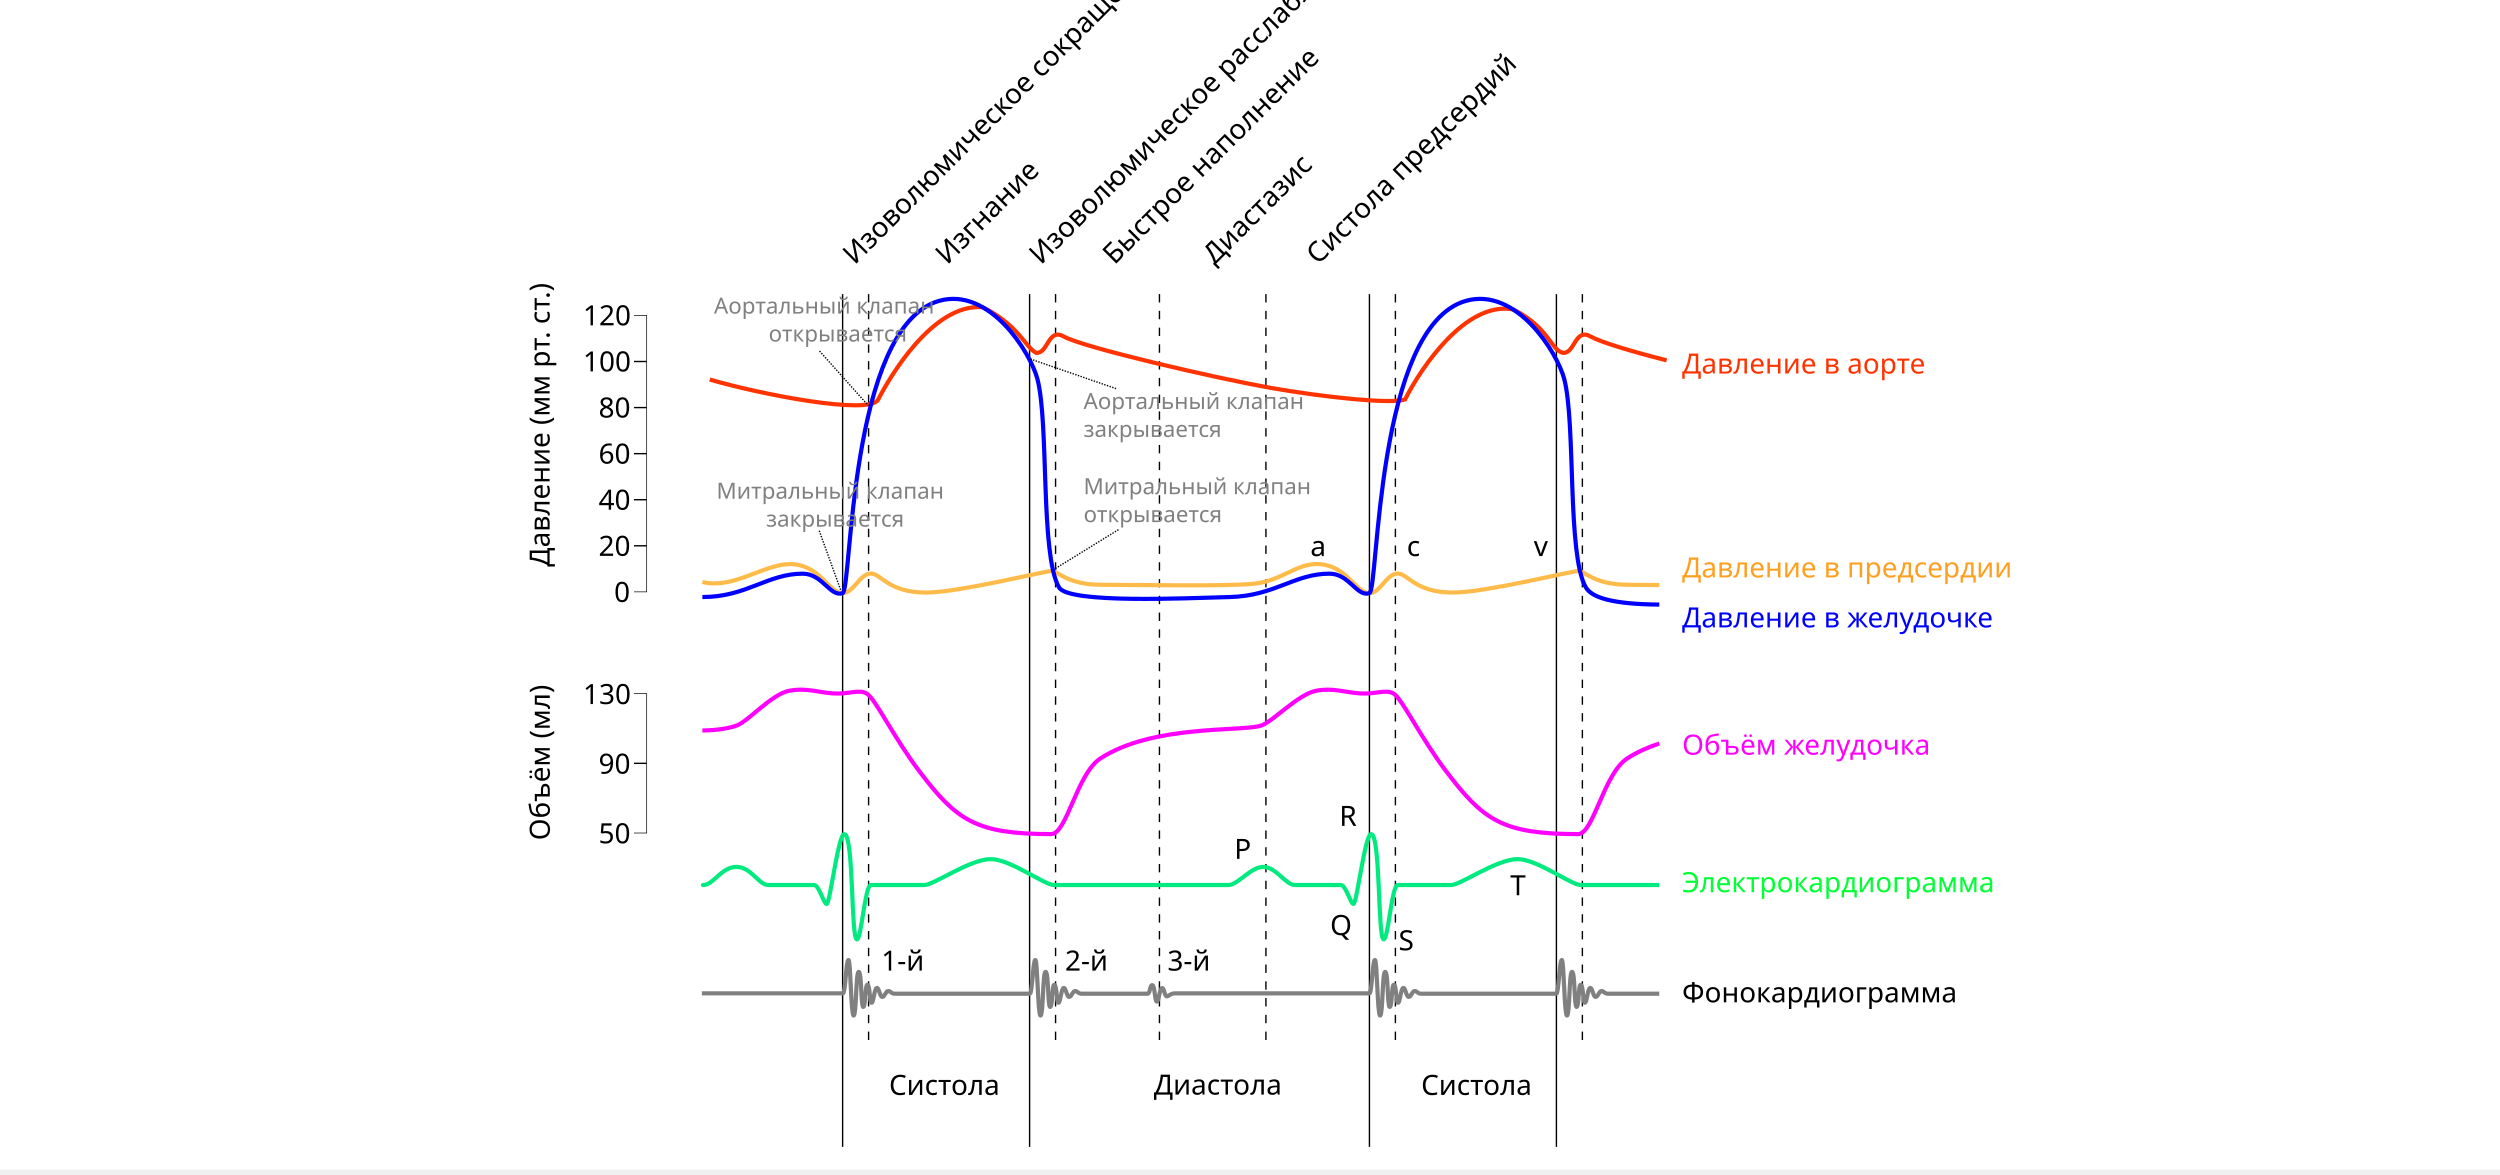
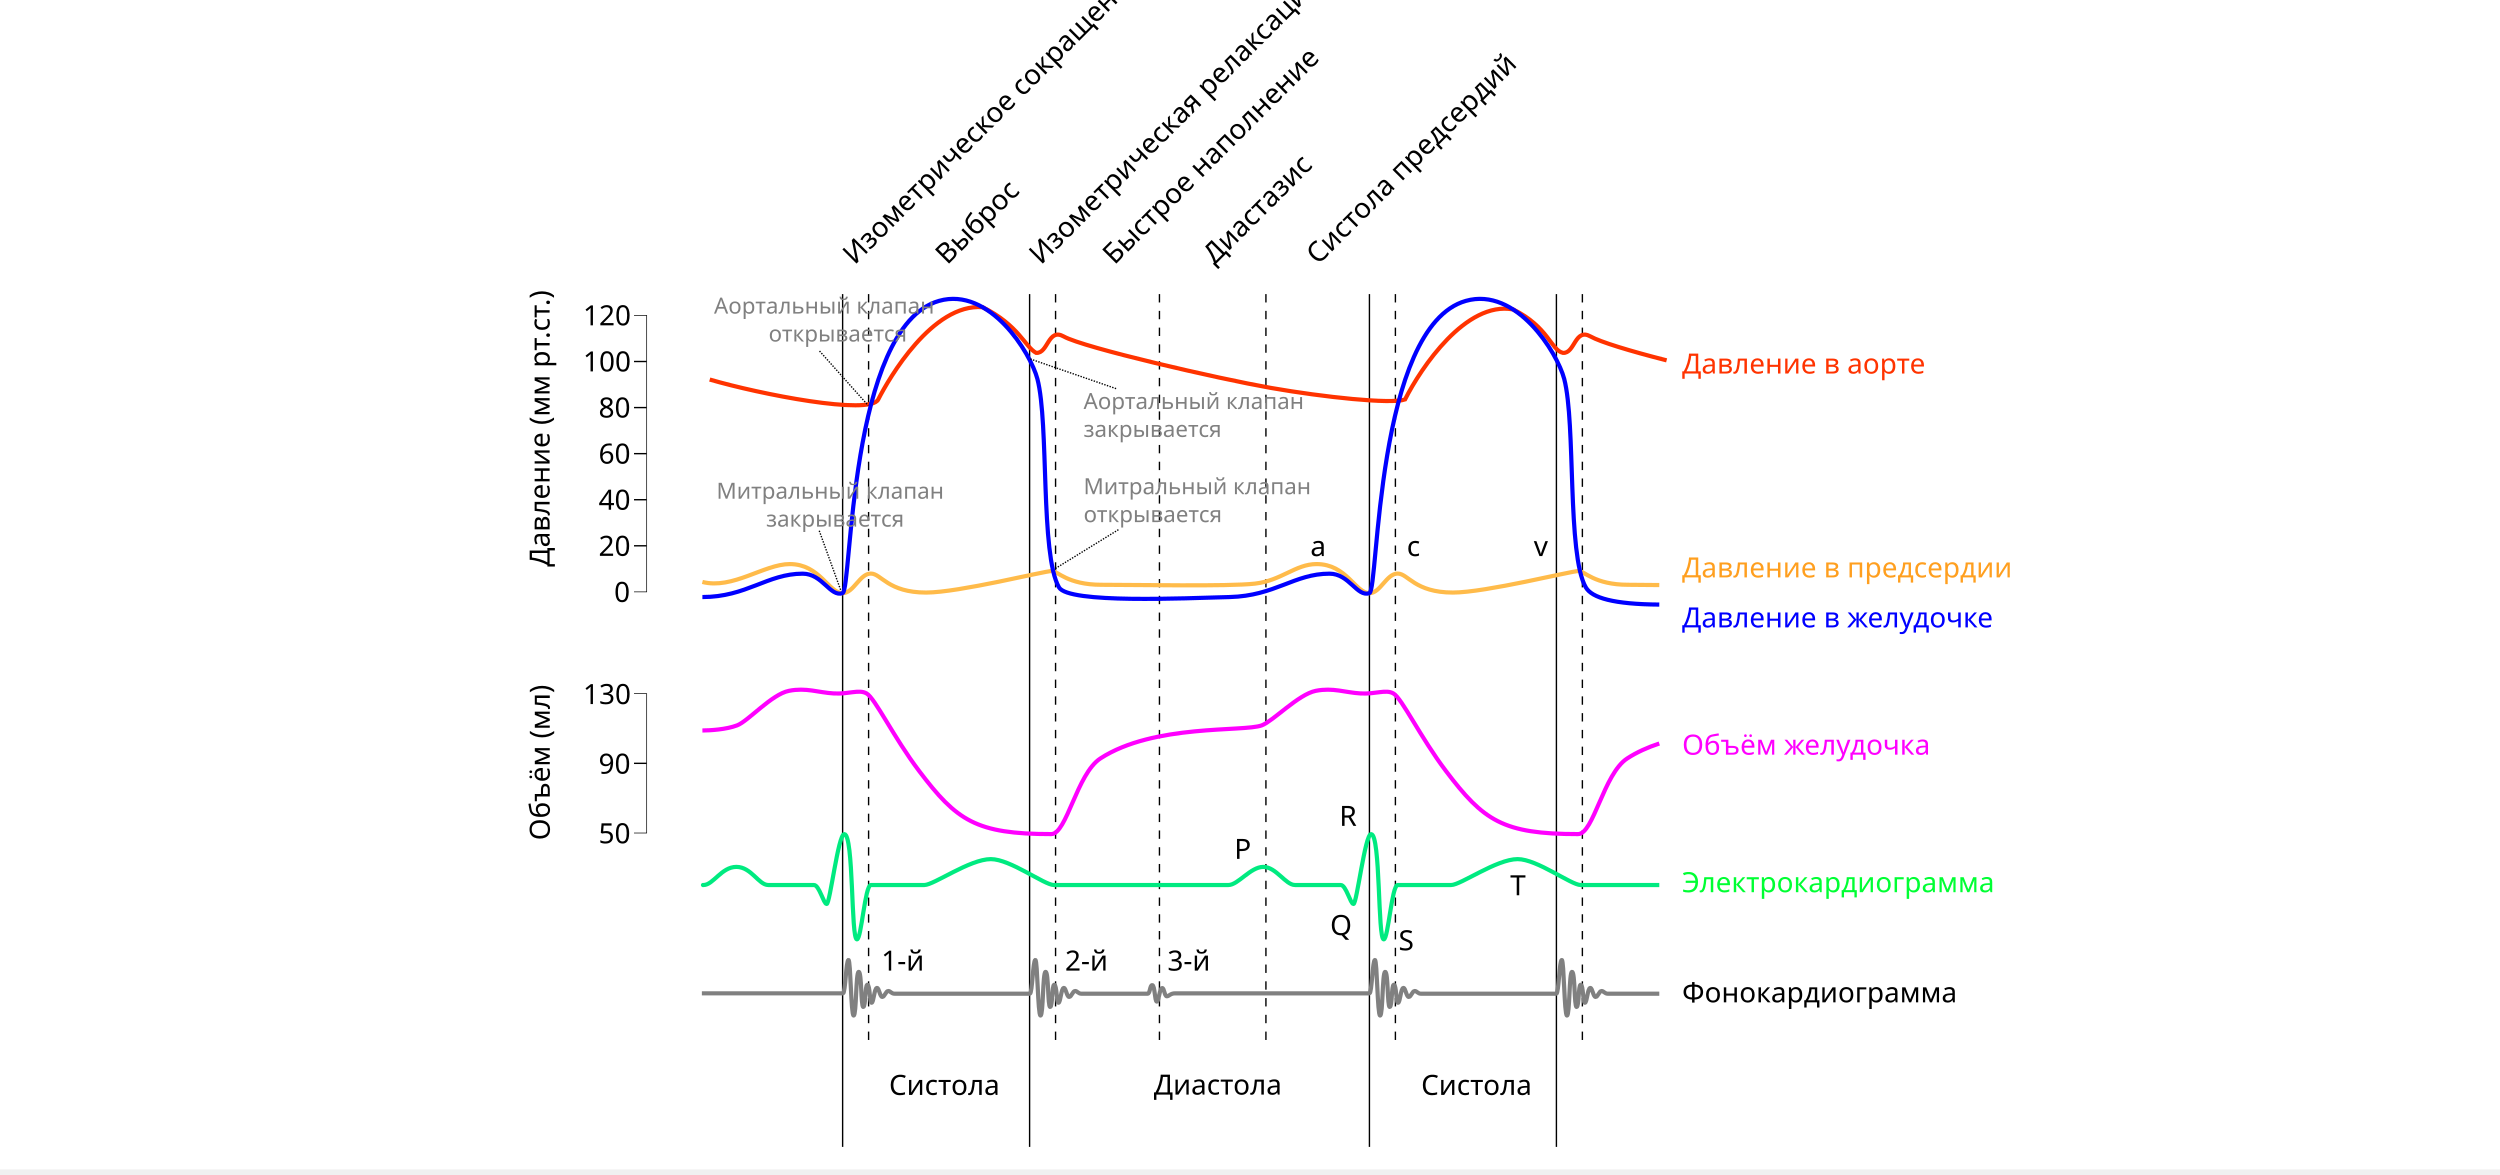
<svg xmlns="http://www.w3.org/2000/svg" version="1.1" id="svg2" x="0px" y="0px" viewBox="-346.005 0 1790.44 840.816" enable-background="new 0 0 1098.428 840.816" xml:space="preserve">
  <rect id="rect17" x="-346.005" y="-3.334" fill="#FFFFFF" width="1790.44" height="840.816" />
  <line id="line19" fill="none" stroke="#000000" stroke-miterlimit="10" x1="257.462" y1="210.622" x2="257.462" y2="821.379" />
  <line id="line29" fill="none" stroke="#000000" stroke-miterlimit="10" stroke-dasharray="6.002,6.002" x1="276.06" y1="210.622" x2="276.06" y2="747.79" />
  <line id="line21" fill="none" stroke="#000000" stroke-miterlimit="10" x1="391.372" y1="210.622" x2="391.372" y2="821.379" />
  <line id="line39" fill="none" stroke="#000000" stroke-miterlimit="10" stroke-dasharray="6.002,6.002" x1="409.97" y1="210.622" x2="409.97" y2="747.79" />
  <line id="line49" fill="none" stroke="#000000" stroke-miterlimit="10" stroke-dasharray="6.002,6.002" x1="484.364" y1="210.622" x2="484.364" y2="747.79" />
  <line id="line59" fill="none" stroke="#000000" stroke-miterlimit="10" stroke-dasharray="6.002,6.002" x1="560.618" y1="210.622" x2="560.618" y2="747.79" />
  <line id="line63" fill="none" stroke="#000000" stroke-miterlimit="10" x1="634.748" y1="210.622" x2="634.748" y2="821.379" />
  <line id="line73" fill="none" stroke="#000000" stroke-miterlimit="10" stroke-dasharray="6.002,6.002" x1="653.348" y1="210.622" x2="653.348" y2="747.79" />
  <line id="line65" fill="none" stroke="#000000" stroke-miterlimit="10" x1="768.658" y1="210.622" x2="768.658" y2="821.379" />
  <line id="line83" fill="none" stroke="#000000" stroke-miterlimit="10" stroke-dasharray="6.002,6.002" x1="787.257" y1="210.622" x2="787.257" y2="747.79" />
  <path id="path89" fill="none" stroke="#FF3300" stroke-width="3" stroke-miterlimit="10" d="M847.591,258.077   c-26.617-6.758-47.619-13.22-54.48-17.098c-11.311-6.395-11.125,12.359-19.777,11.742c-8.613-1.996-10.246-18.53-35.74-31.122   c-33.782-6.115-65.803,41.642-77.355,64.495c-9.949,3.482-58.389-1.649-96.092-8.283c-37.702-6.635-134.11-28.798-148.324-36.832   c-11.312-6.395-11.124,12.359-19.775,11.742c-7.958-4.313-12.333-19.735-38.383-32.723c-35.833-2.832-66.977,50.902-74.712,66.096   c-5.941,11.669-84.826-3.771-120.67-14.277" />
  <path id="path91" fill="none" stroke="#FFBB4A" stroke-width="3" stroke-miterlimit="10" d="M842.339,419.006   c-8.767-0.107-16.498-0.197-22.345-0.197c-24.104,0-31.518-9.889-35.226-9.889c-5.561,0-66.744,15.452-90.229,15.452   c-27.367,0-32.136-13.596-39.552-13.596c-8.034,0-12.362,14.028-20.238,14.028c-10.044,0-16.224-20.826-37.855-20.826   c-15.138,0-25.122,11.854-44.152,14.004c-19.03,2.149-85.605,0.828-110.034,0.828c-24.102,0-31.518-9.889-35.226-9.889   c-5.562,0-66.746,15.453-90.23,15.453c-27.368,0-32.136-13.597-39.552-13.597c-8.034,0-12.36,14.028-20.238,14.028   c-10.044,0-16.224-20.826-37.855-20.826c-18.311,0-40.946,18.362-62.576,12.798" />
  <path id="path93" fill="none" stroke="#0000FF" stroke-width="3" stroke-miterlimit="10" d="M842.339,432.988   c-32.566-0.228-48.238-4.746-52.626-12.326c-13.488-23.3-7.064-117.176-15.473-149.298c-4.922-18.8-34.346-66.154-70.43-55.88   c-64.85,18.462-62.418,207.032-69.06,209.32c-8.885,3.06-14.372-13.95-28.584-13.95c-25.341,0-38.86,15.898-71.528,16.738   s-115.414,4.812-122.212-6.931c-13.49-23.3-7.066-117.176-15.475-149.298c-4.92-18.8-34.346-66.154-70.43-55.88   c-64.851,18.462-62.418,207.032-69.061,209.32c-8.886,3.06-14.372-13.95-28.584-13.95c-25.338,0-40.17,16.738-71.846,16.738" />
  <path id="path97" fill="none" stroke="#FF00FF" stroke-width="3" stroke-miterlimit="10" d="M842.339,532.486   c-8.206,2.704-16.013,6.172-22.958,10.683c-16.923,10.987-24.106,54.191-35.23,54.191c-54.036,0-67.708-9.688-94.554-45.116   c-18.356-24.22-31.658-52.266-37.7-55.622c-5.56-3.09-12.36,0.62-23.484,0c-11.124-0.619-19.775-4.325-32.134-1.854   c-12.357,2.472-30.618,21.738-38.62,24.72c-12.914,4.813-77.296-1.168-115.563,23.678c-16.924,10.988-24.106,54.192-35.23,54.192   c-54.038,0-67.708-9.688-94.554-45.116c-18.356-24.22-31.66-52.266-37.7-55.622c-5.563-3.09-12.36,0.62-23.484,0   s-19.775-4.325-32.136-1.854s-29.198,21.724-37.082,24.72s-19.204,3.622-24.878,3.668" />
  <path id="path95" fill="none" stroke="#00EA80" stroke-width="3" stroke-miterlimit="10" d="M842.339,633.82   c-27.383,0-53.19,0-56.334,0c-6.797,0-31.148-18.54-45.116-18.54c-15.118,0-40.788,18.54-47.586,18.54c-4.326,0-35.227,0-38.316,0   c-4.22,0-6.81,38.937-9.99,38.937c-4.325,0-2.237-75.396-9.065-75.396c-4.358,0-10.244,50.058-12.601,50.058   c-2.235,0-5.298-13.598-9.132-13.598c-2.47,0-25.956,0-32.756,0c-6.796,0-13.542-12.976-22.708-12.976s-18.12,12.976-24.918,12.976   c-5.562,0-118.302,0-125.1,0s-31.15-18.54-45.116-18.54c-15.118,0-40.788,18.54-47.586,18.54c-4.326,0-35.227,0-38.316,0   c-4.22,0-6.812,38.937-9.99,38.937c-4.326,0-2.237-75.396-9.065-75.396c-4.358,0-10.244,50.058-12.601,50.058   c-2.237,0-5.298-13.598-9.132-13.598c-2.472,0-25.956,0-32.754,0s-12.146-12.976-22.776-12.976   c-10.63,0-16.668,12.976-23.466,12.976c-0.242,0-0.368,0-0.456,0c-0.102,0-0.144,0-0.128,0c-0.067,0-0.16,0-0.298,0" />
  <path id="path87" fill="none" stroke="#808080" stroke-width="3" stroke-miterlimit="10" d="M842.339,711.682h-4.019   c0,0-29.188,0-32.738,0c-2.39,0-3.008-1.937-4.602-1.937c-1.656,0-2.652,4.244-4.242,4.244c-1.682,0-2.3-6.456-3.802-6.456   c-1.946,0-2.366,10.637-3.868,10.637c-1.49,0-1.084-12.937-3.032-12.937c-1.68,0-1.149,15.924-2.918,15.924   c-1.768,0-1.06-25.119-3.271-25.119c-2.122,0-1.592,31.281-3.624,31.281c-1.946,0-2.124-39.812-3.714-39.812   c-1.681,0-2.21,24.172-3.891,24.172c-2.372,0-93.31,0-96.863,0c-2.389,0-3.009-1.937-4.601-1.937c-1.658,0-2.653,4.244-4.244,4.244   c-1.682,0-2.3-6.456-3.802-6.456c-1.946,0-2.366,10.637-3.868,10.637c-1.489,0-1.084-12.937-3.032-12.937   c-1.68,0-1.149,15.924-2.918,15.924c-1.768,0-1.06-25.119-3.271-25.119c-2.122,0-1.592,31.281-3.624,31.281   c-1.946,0-2.124-39.812-3.714-39.812c-1.68,0-2.21,23.901-3.891,23.901c-2.371,0-135.666,0-139.218,0   c-3.403,0-4.334,2.108-5.926,2.108c-1.68,0-1.813-5.892-3.314-5.892c-1.945,0-2.365,9.707-3.867,9.707   c-1.492,0-1.339-11.806-3.284-11.806c-1.681,0-1.51,6.152-3.278,6.152H461.29c0,0-29.188,0-32.739,0   c-2.389,0-3.007-1.937-4.601-1.937c-1.658,0-2.651,4.244-4.244,4.244c-1.68,0-2.298-6.456-3.802-6.456   c-1.946,0-2.364,10.636-3.868,10.636c-1.489,0-1.084-12.936-3.031-12.936c-1.681,0-1.15,15.924-2.918,15.924   c-1.769,0-1.061-25.12-3.272-25.12c-2.122,0-1.592,31.282-3.626,31.282c-1.946,0-2.122-39.812-3.714-39.812   c-1.681,0-2.21,24.172-3.893,24.172c-2.369,0-93.31,0-96.864,0c-2.388,0-3.006-1.937-4.598-1.937c-1.658,0-2.654,4.244-4.246,4.244   c-1.68,0-2.298-6.456-3.802-6.456c-1.946,0-2.364,10.636-3.868,10.636c-1.49,0-1.084-12.936-3.032-12.936   c-1.68,0-1.149,15.924-2.918,15.924c-1.768,0-1.06-25.12-3.271-25.12c-2.122,0-1.592,31.282-3.626,31.282   c-1.946,0-2.122-39.812-3.714-39.812c-1.681,0-2.21,23.901-3.893,23.901c-2.37,0-96.828,0-101.094,0" />
-   <text id="text99" transform="matrix(0.7071 -0.7071 0.7071 0.7071 266.0203 190.1355)" font-family="'ArialMT'" font-size="20">Изоволюмическое сокращение</text>
-   <text id="text103" transform="matrix(0.7071 -0.7071 0.7071 0.7071 332.3396 190.1345)" font-family="'ArialMT'" font-size="20">Изгнание</text>
-   <text id="text101" transform="matrix(0.7071 -0.7071 0.7071 0.7071 399.4539 190.1345)" font-family="'ArialMT'" font-size="20">Изоволюмическое расслабление</text>
+   <text id="text99" transform="matrix(0.7071 -0.7071 0.7071 0.7071 266.0203 190.1355)" font-family="'ArialMT'" font-size="20">Изометрическое сокращение</text>
+   <text id="text103" transform="matrix(0.7071 -0.7071 0.7071 0.7071 332.3396 190.1345)" font-family="'ArialMT'" font-size="20">Выброс</text>
+   <text id="text101" transform="matrix(0.7071 -0.7071 0.7071 0.7071 399.4539 190.1345)" font-family="'ArialMT'" font-size="20">Изометрическая релаксация</text>
  <text id="text201" transform="matrix(0.7071 -0.7071 0.7071 0.7071 452.1189 190.1335)" font-family="'ArialMT'" font-size="20">Быстрое наполнение</text>
  <text id="text199" transform="matrix(0.7071 -0.7071 0.7071 0.7071 523.6707 190.1345)" font-family="'ArialMT'" font-size="20">Диастазис</text>
  <text id="text109" transform="matrix(0.7071 -0.7071 0.7071 0.7071 597.9109 190.1335)" font-family="'ArialMT'" font-size="20">Систола предсердий</text>
  <text id="text151" transform="matrix(1 0 0 1 858.6765 267.531)" fill="#FF3300" font-family="'ArialMT'" font-size="20">Давление в аорте</text>
  <text id="text177" transform="matrix(1 0 0 1 858.6765 413.5417)" fill="#FF9F1F" font-family="'ArialMT'" font-size="20">Давление в предсердии</text>
  <text id="text179" transform="matrix(1 0 0 1 858.6765 449.3279)" fill="#0000FF" font-family="'ArialMT'" font-size="20">Давление в желудочке</text>
  <text id="text181" transform="matrix(1 0 0 1 858.6765 540.4939)" fill="#FF00FF" font-family="'ArialMT'" font-size="20">Объём желудочка</text>
  <text id="text185" transform="matrix(1 0 0 1 858.6765 638.9705)" fill="#00FF33" font-family="'ArialMT'" font-size="20">Электрокардиограмма</text>
  <text id="text183" transform="matrix(1 0 0 1 858.6765 717.8298)" font-family="'ArialMT'" font-size="20">Фонокардиограмма</text>
  <text transform="matrix(1 0 0 1 290.6863 784.1599)" font-family="'ArialMT'" font-size="20">Систола</text>
  <text transform="matrix(1 0 0 1 480.3376 783.9197)" font-family="'ArialMT'" font-size="20">Диастола</text>
  <text transform="matrix(1 0 0 1 671.7898 784.1599)" font-family="'ArialMT'" font-size="20">Систола</text>
  <text id="text115" transform="matrix(1 0 0 1 285.1526 695.1208)" font-family="'ArialMT'" font-size="20">1-й</text>
  <text id="text117" transform="matrix(1 0 0 1 416.7151 695.1208)" font-family="'ArialMT'" font-size="20">2-й</text>
  <text id="text119" transform="matrix(1 0 0 1 490.0754 695.1208)" font-family="'ArialMT'" font-size="20">3-й</text>
  <text id="text113" transform="matrix(1 0 0 1 537.9719 615.0935)" font-family="'ArialMT'" font-size="20">P</text>
  <text id="text121" transform="matrix(1 0 0 1 613.2078 591.449)" font-family="'ArialMT'" font-size="20">R</text>
  <text id="text123" transform="matrix(1 0 0 1 735.575 641.1638)" font-family="'ArialMT'" font-size="20">T</text>
  <text id="text127" transform="matrix(1 0 0 1 606.5828 669.6599)" font-family="'ArialMT'" font-size="20">Q</text>
  <text id="text125" transform="matrix(1 0 0 1 655.5906 680.574)" font-family="'ArialMT'" font-size="20">S</text>
  <text id="text111" transform="matrix(1 0 0 1 592.4343 398.2439)" font-family="'ArialMT'" font-size="20">a</text>
  <text id="text129" transform="matrix(1 0 0 1 661.5046 398.2439)" font-family="'ArialMT'" font-size="20">c</text>
  <text id="text131" transform="matrix(1 0 0 1 752.448 398.2439)" font-family="'ArialMT'" font-size="20">v</text>
-   <text transform="matrix(0 -1 1 0 47.6121 405.8396)" font-family="'ArialMT'" font-size="20">Давление (мм рт. ст.)</text>
+   <text transform="matrix(0 -1 1 0 47.6121 405.8396)" font-family="'ArialMT'" font-size="20">Давление (мм рт.ст.)</text>
  <text transform="matrix(1 0 0 1 71.5549 232.9861)" font-family="'ArialMT'" font-size="20">120</text>
  <text transform="matrix(1 0 0 1 71.5549 266.0046)" font-family="'ArialMT'" font-size="20">100</text>
  <text transform="matrix(1 0 0 1 82.678 299.0232)" font-family="'ArialMT'" font-size="20">80</text>
  <text transform="matrix(1 0 0 1 82.678 332.0417)" font-family="'ArialMT'" font-size="20">60</text>
  <text transform="matrix(1 0 0 1 82.678 365.0603)" font-family="'ArialMT'" font-size="20">40</text>
  <text transform="matrix(1 0 0 1 82.678 398.0808)" font-family="'ArialMT'" font-size="20">20</text>
  <text transform="matrix(1 0 0 1 93.801 431.0994)" font-family="'ArialMT'" font-size="20">0</text>
  <text transform="matrix(0 -1 1 0 47.7322 601.7957)" font-family="'ArialMT'" font-size="20">Объём (мл)</text>
  <text transform="matrix(1 0 0 1 71.5549 504.2263)" font-family="'ArialMT'" font-size="20">130</text>
  <text transform="matrix(1 0 0 1 82.678 554.0857)" font-family="'ArialMT'" font-size="20">90</text>
  <text transform="matrix(1 0 0 1 82.678 603.9412)" font-family="'ArialMT'" font-size="20">50</text>
  <g id="g3467">
    <line id="line205" fill="none" stroke="#000000" stroke-miterlimit="10" x1="108.06" y1="258.902" x2="117.134" y2="258.902" />
    <line id="line207" fill="none" stroke="#000000" stroke-miterlimit="10" x1="108.06" y1="291.898" x2="117.134" y2="291.898" />
    <line id="line209" fill="none" stroke="#000000" stroke-miterlimit="10" x1="108.06" y1="324.892" x2="117.134" y2="324.892" />
    <line id="line211" fill="none" stroke="#000000" stroke-miterlimit="10" x1="108.06" y1="357.888" x2="117.134" y2="357.888" />
    <line id="line213" fill="none" stroke="#000000" stroke-miterlimit="10" x1="108.06" y1="390.884" x2="117.134" y2="390.884" />
    <polyline id="polyline215" fill="none" stroke="#000000" stroke-width="0.5" stroke-miterlimit="10" points="108.06,423.881     117.134,423.881 117.134,225.908 108.06,225.908  " />
  </g>
  <g id="g3463">
    <line id="line219" fill="none" stroke="#000000" stroke-miterlimit="10" x1="108.06" y1="546.68" x2="117.134" y2="546.68" />
    <polyline id="polyline221" fill="none" stroke="#000000" stroke-width="0.5" stroke-miterlimit="10" points="108.06,596.589     117.134,596.589 117.134,496.776 108.06,496.776  " />
  </g>
  <text transform="matrix(1 0 0 1 165.3293 224.6121)" fill="#808080" font-family="'ArialMT'" font-size="16">Аортальный клапан</text>
  <text transform="matrix(1 0 0 1 204.4309 244.6121)" fill="#808080" font-family="'ArialMT'" font-size="16">открывается</text>
  <text transform="matrix(1 0 0 1 430.0071 292.9324)" fill="#808080" font-family="'ArialMT'" font-size="16">Аортальный клапан</text>
  <text transform="matrix(1 0 0 1 430.0071 312.9324)" fill="#808080" font-family="'ArialMT'" font-size="16">закрывается</text>
  <text transform="matrix(1 0 0 1 167.1184 357.1804)" fill="#808080" font-family="'ArialMT'" font-size="16">Митральный клапан</text>
  <text transform="matrix(1 0 0 1 202.6731 377.1804)" fill="#808080" font-family="'ArialMT'" font-size="16">закрывается</text>
  <text transform="matrix(1 0 0 1 430.0071 353.9548)" fill="#808080" font-family="'ArialMT'" font-size="16">Митральный клапан</text>
  <text transform="matrix(1 0 0 1 430.0071 373.9548)" fill="#808080" font-family="'ArialMT'" font-size="16">открывается</text>
  <path id="path3971-3" fill="none" stroke="#000000" stroke-dasharray="1,1" d="M240.933,251.398l34.854,39.006l0,0" />
  <path id="path3971-4" fill="none" stroke="#000000" stroke-dasharray="1,1" d="M391.898,257.095l61.853,21.386l0,0" />
  <path id="path3971" fill="none" stroke="#000000" stroke-dasharray="1,1" d="M240.72,380.111l15.564,43.062l0,0" />
  <path id="path3971-0" fill="none" stroke="#000000" stroke-dasharray="1,1" d="M454.97,379.352l-45.415,27.977l0,0" />
</svg>
